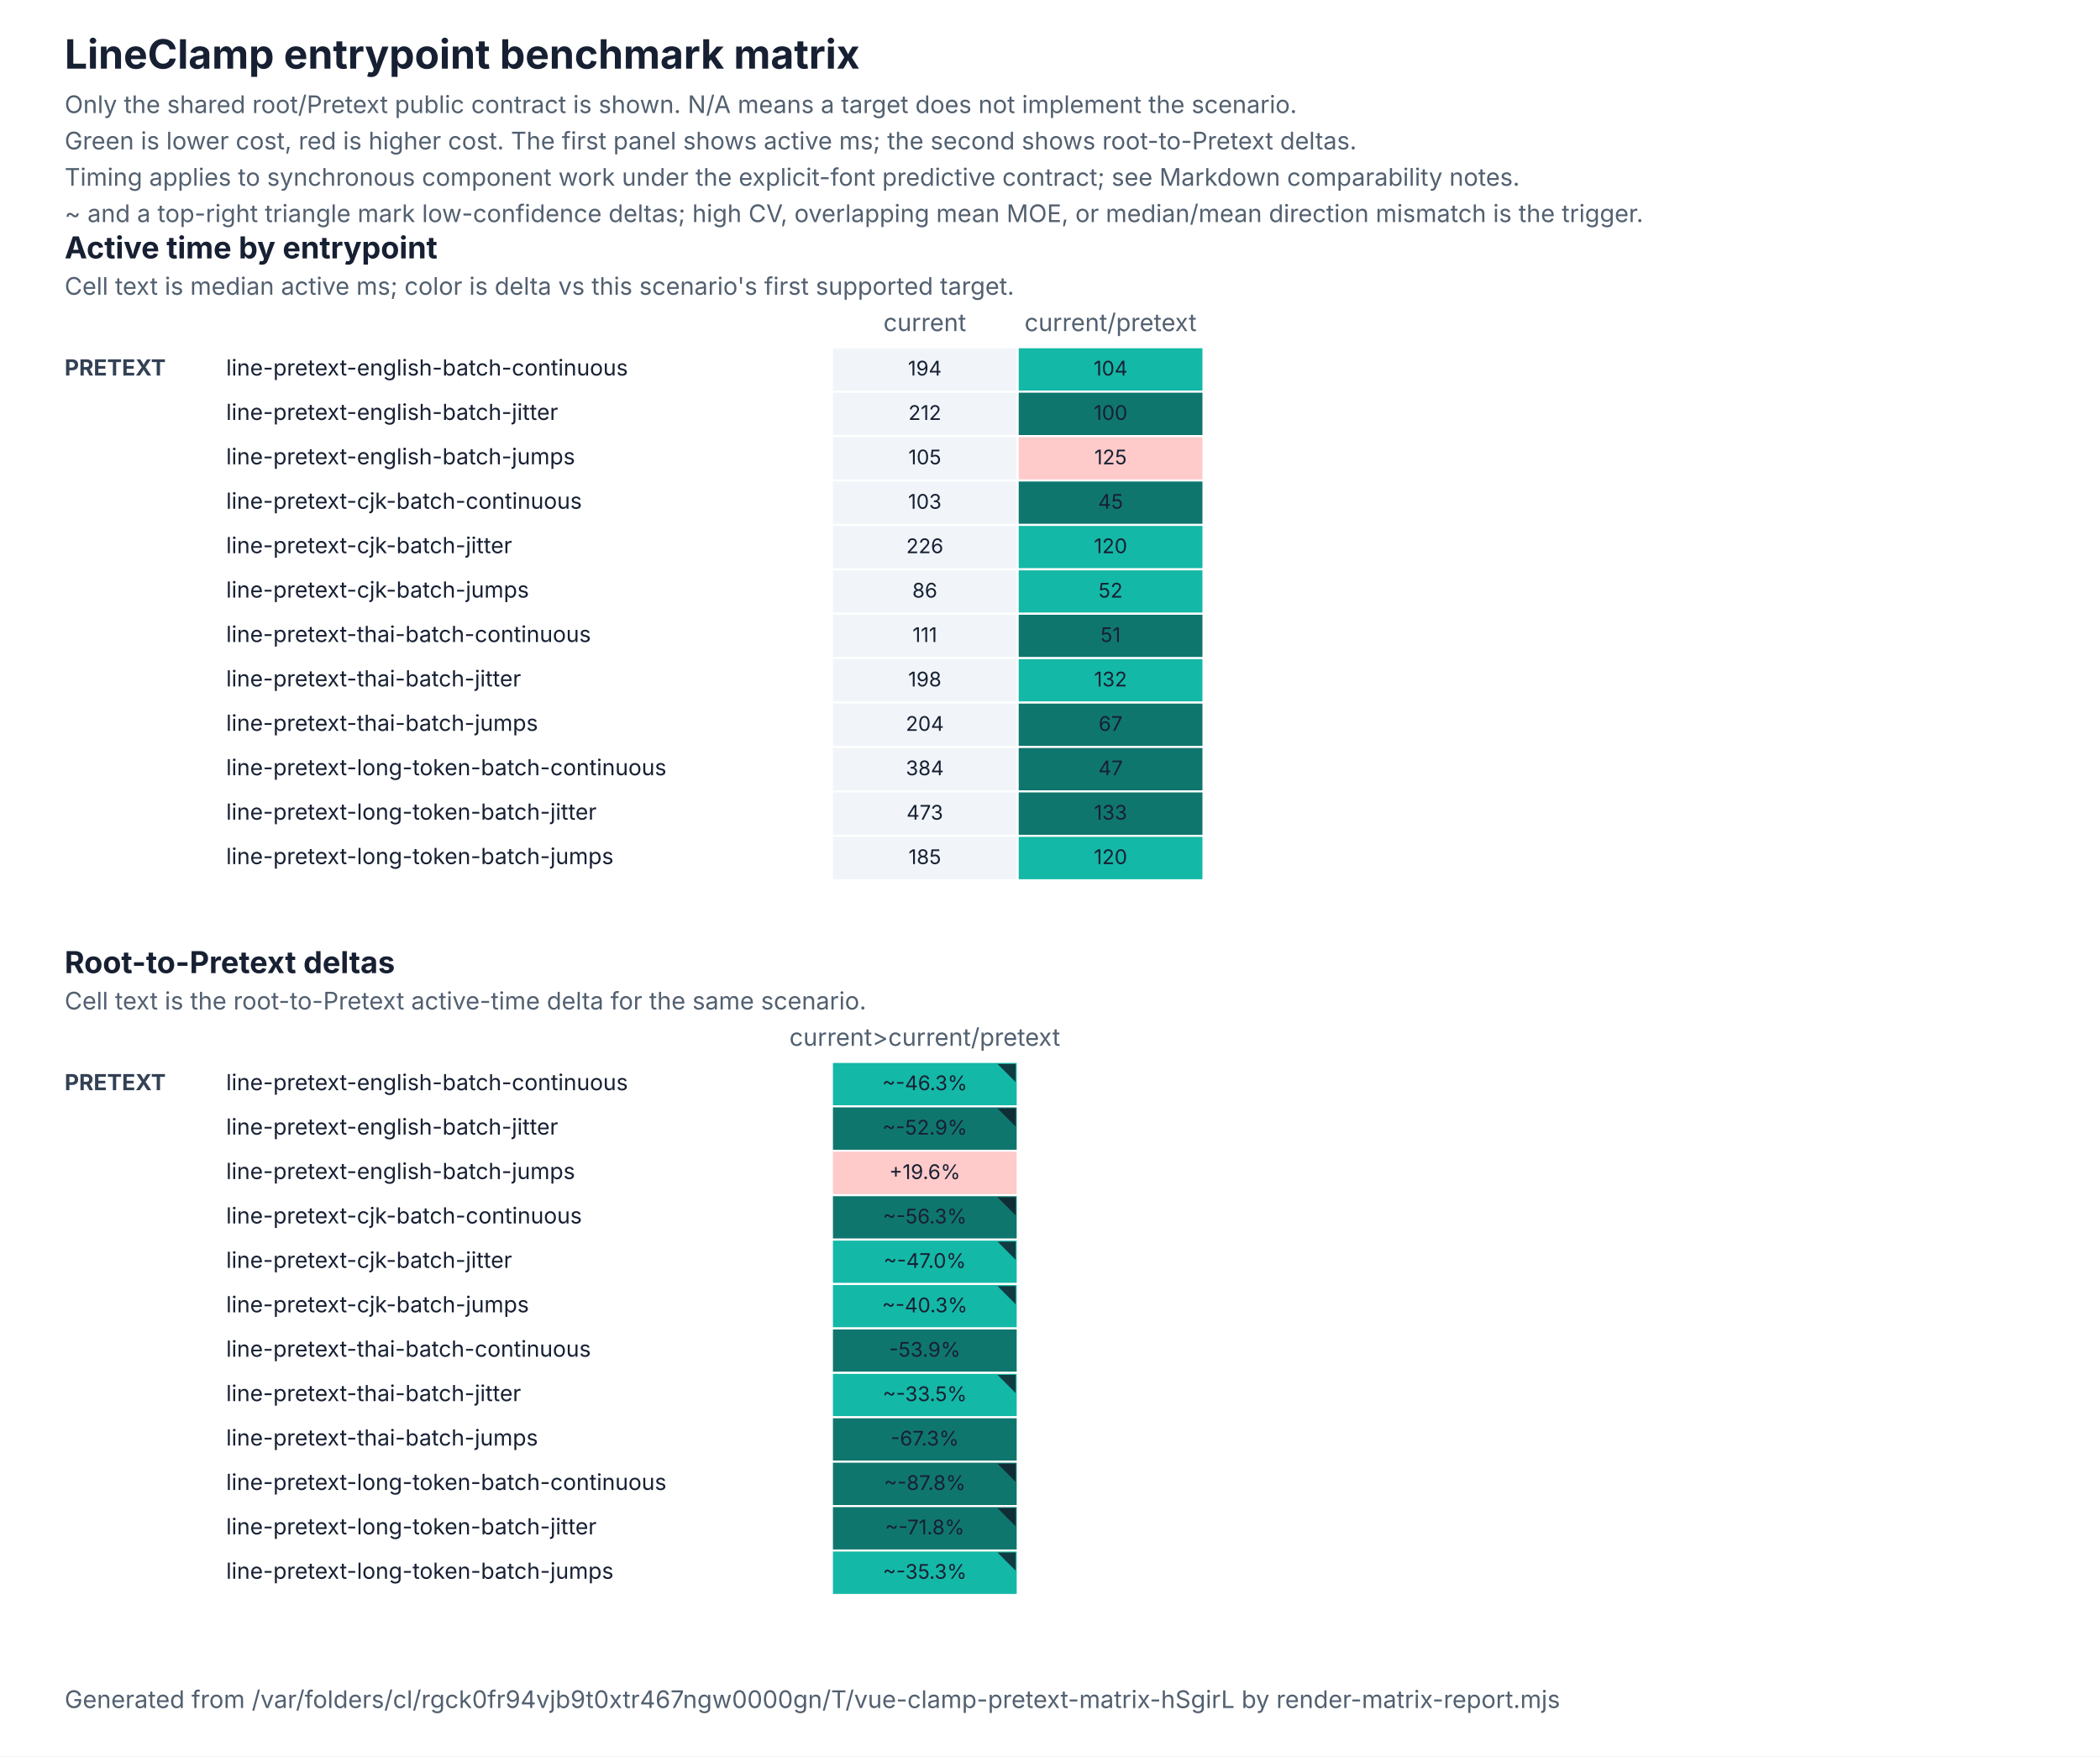
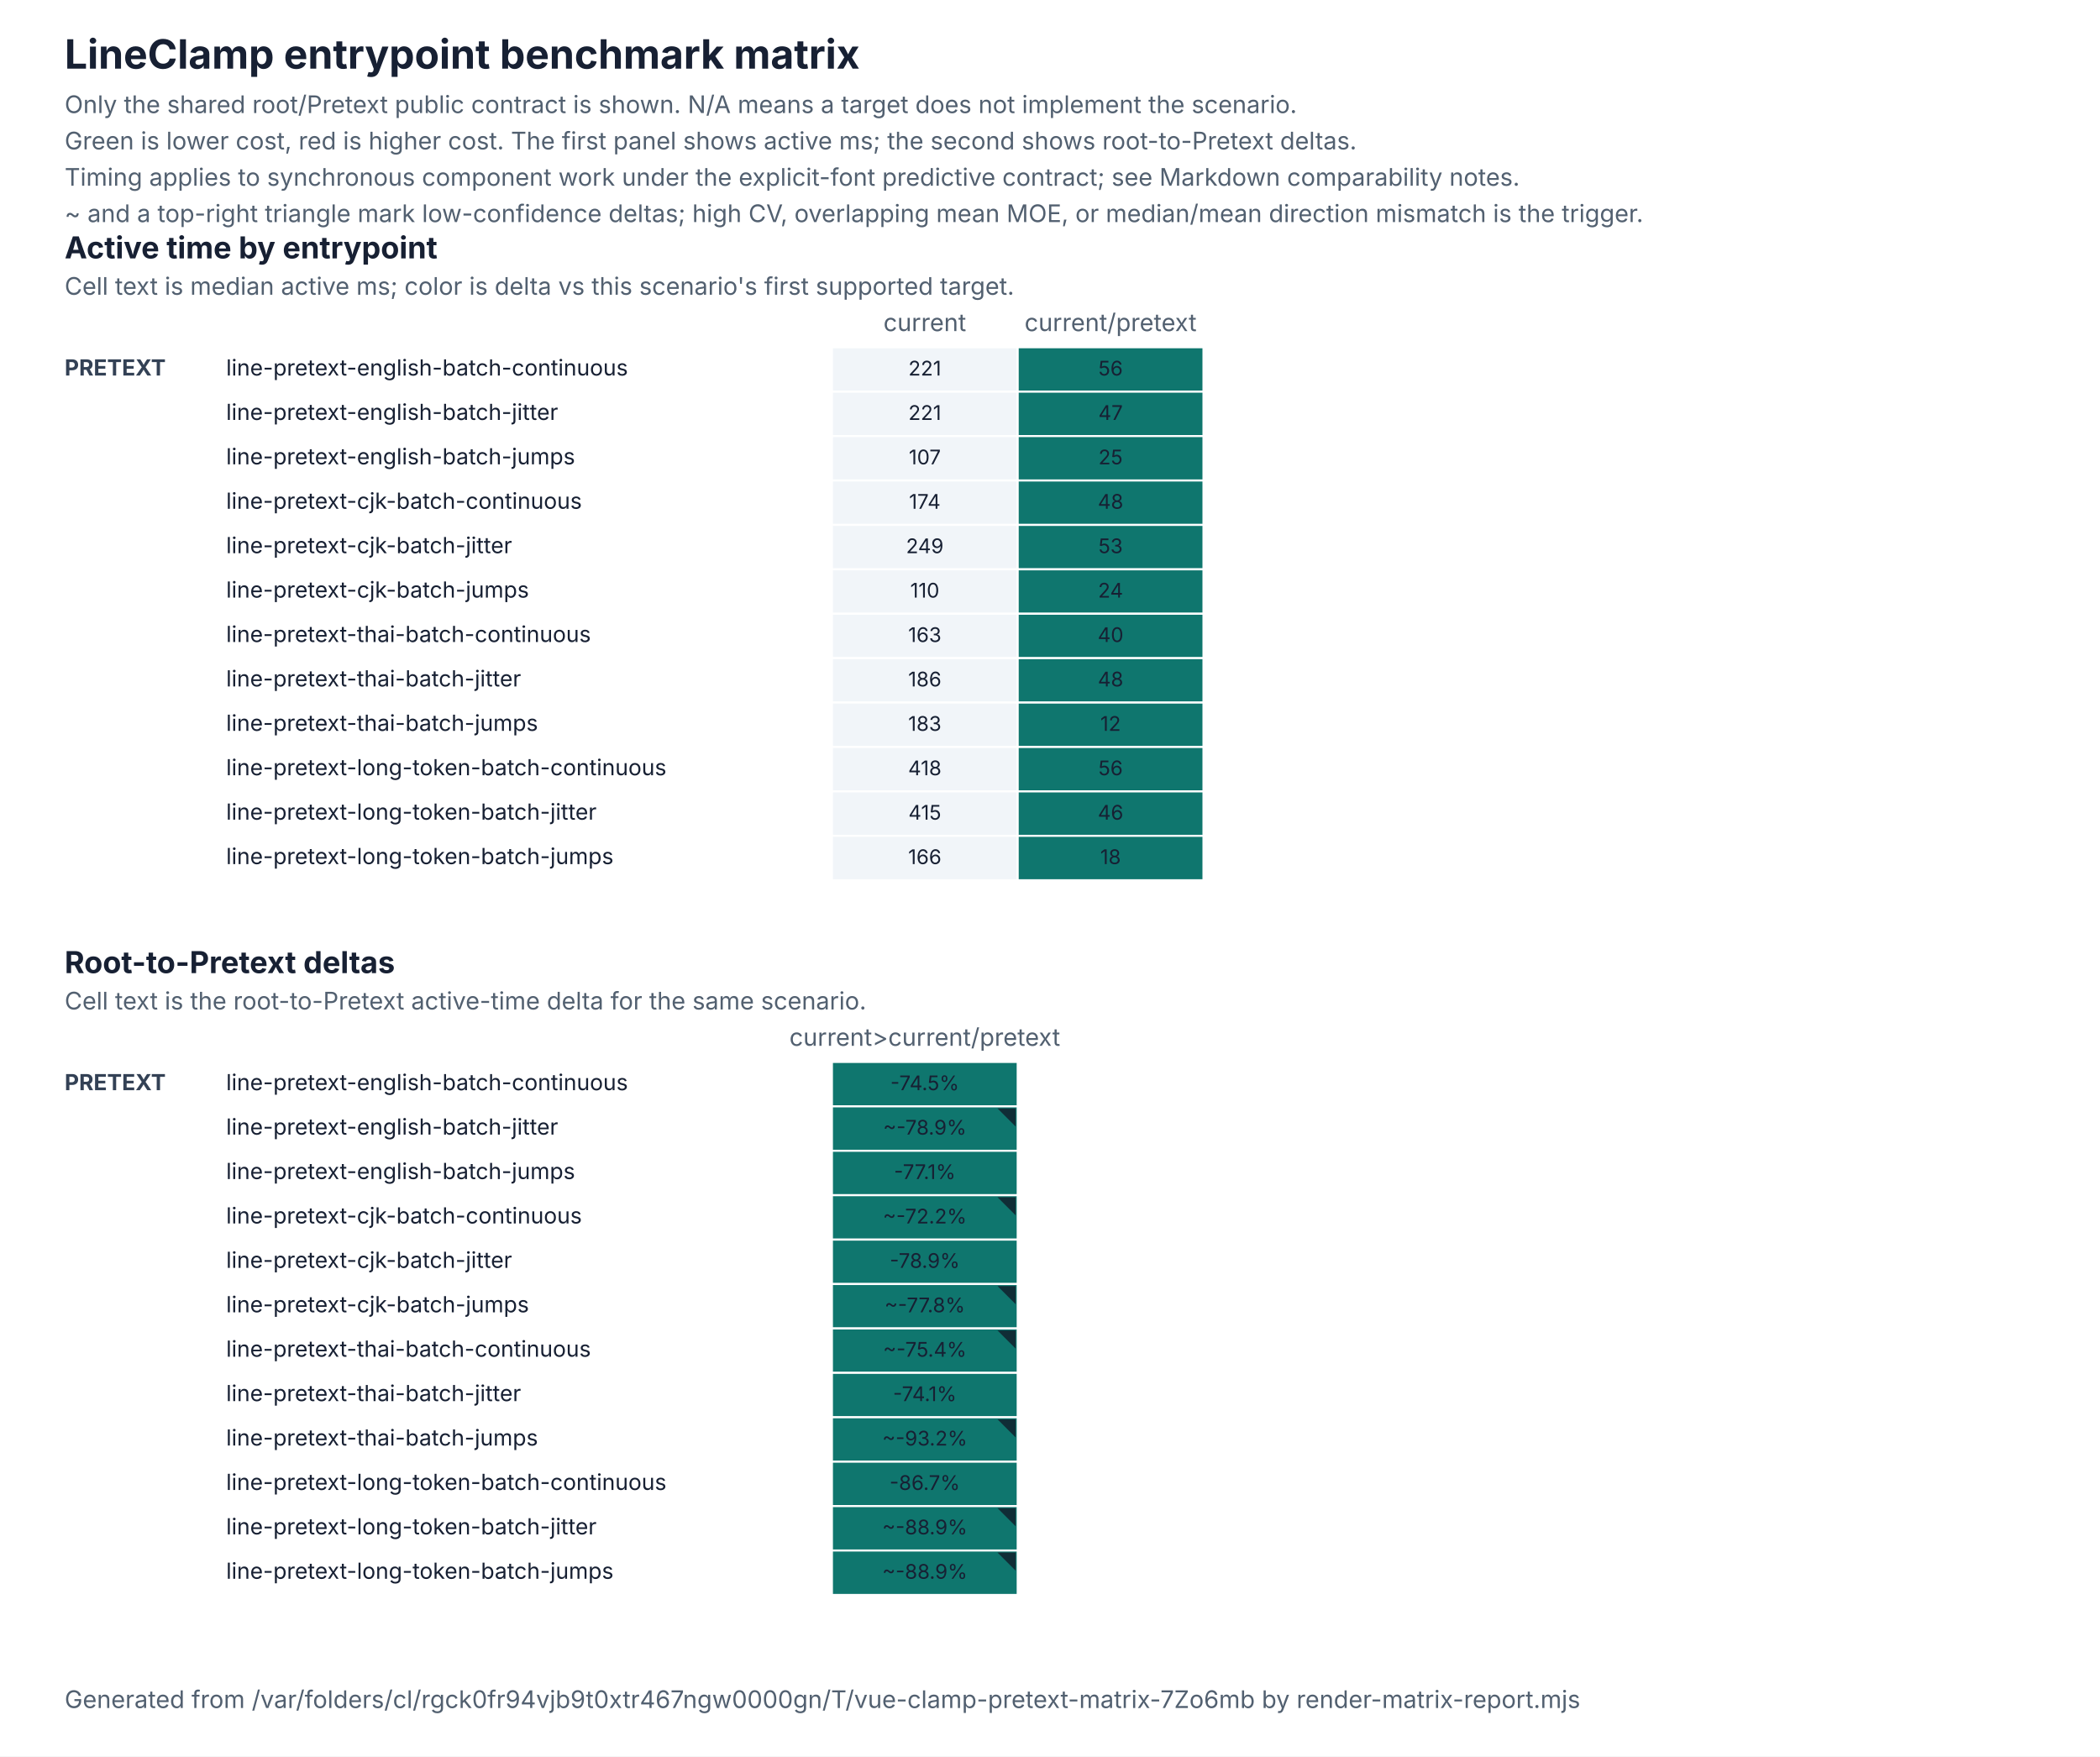
<svg xmlns="http://www.w3.org/2000/svg" width="1040" height="870" viewBox="0 0 1040 870" role="img" aria-labelledby="title desc">
  <style>
text{font-family:-apple-system,BlinkMacSystemFont,"Segoe UI",sans-serif;fill:#172033}.title{font-size:20px;font-weight:700}.panelTitle{font-size:15px;font-weight:700}.axis{font-size:12px;fill:#526070}.scenario{font-size:11px}.cellValue{font-size:10px}.cell{stroke:#fff;stroke-width:1}.group{font-size:11px;font-weight:700;fill:#334155}
</style>
  <rect width="100%" height="100%" fill="#ffffff" />
  <text class="title" x="32" y="34">LineClamp entrypoint benchmark matrix</text>
  <text class="axis" x="32" y="56">Only the shared root/Pretext public contract is shown. N/A means a target does not implement the scenario.</text>
  <text class="axis" x="32" y="74">Green is lower cost, red is higher cost. The first panel shows active ms; the second shows root-to-Pretext deltas.</text>
  <text class="axis" x="32" y="92">Timing applies to synchronous component work under the explicit-font predictive contract; see Markdown comparability notes.</text>
  <text class="axis" x="32" y="110">~ and a top-right triangle mark low-confidence deltas; high CV, overlapping mean MOE, or median/mean direction mismatch is the trigger.</text>
  <text class="panelTitle" x="32" y="128">Active time by entrypoint</text>
  <text class="axis" x="32" y="146">Cell text is median active ms; color is delta vs this scenario's first supported target.</text>
  <text class="axis" x="458" y="164" text-anchor="middle">current</text>
  <text class="axis" x="550" y="164" text-anchor="middle">current/pretext</text>
  <text class="group" x="32" y="186">PRETEXT</text>
  <text class="scenario" x="112" y="186">line-pretext-english-batch-continuous</text>
  <rect class="cell" x="412" y="172" width="92" height="22" fill="#f1f5f9" />
-   <text class="cellValue" x="458" y="186" text-anchor="middle">194</text>
-   <rect class="cell" x="504" y="172" width="92" height="22" fill="#14b8a6" />
-   <text class="cellValue" x="550" y="186" text-anchor="middle">104</text>
+   <text class="cellValue" x="458" y="186" text-anchor="middle">221</text>
+   <rect class="cell" x="504" y="172" width="92" height="22" fill="#0f766e" />
+   <text class="cellValue" x="550" y="186" text-anchor="middle">56</text>
  <text class="scenario" x="112" y="208">line-pretext-english-batch-jitter</text>
  <rect class="cell" x="412" y="194" width="92" height="22" fill="#f1f5f9" />
-   <text class="cellValue" x="458" y="208" text-anchor="middle">212</text>
+   <text class="cellValue" x="458" y="208" text-anchor="middle">221</text>
  <rect class="cell" x="504" y="194" width="92" height="22" fill="#0f766e" />
-   <text class="cellValue" x="550" y="208" text-anchor="middle">100</text>
+   <text class="cellValue" x="550" y="208" text-anchor="middle">47</text>
  <text class="scenario" x="112" y="230">line-pretext-english-batch-jumps</text>
  <rect class="cell" x="412" y="216" width="92" height="22" fill="#f1f5f9" />
-   <text class="cellValue" x="458" y="230" text-anchor="middle">105</text>
-   <rect class="cell" x="504" y="216" width="92" height="22" fill="#fecaca" />
-   <text class="cellValue" x="550" y="230" text-anchor="middle">125</text>
+   <text class="cellValue" x="458" y="230" text-anchor="middle">107</text>
+   <rect class="cell" x="504" y="216" width="92" height="22" fill="#0f766e" />
+   <text class="cellValue" x="550" y="230" text-anchor="middle">25</text>
  <text class="scenario" x="112" y="252">line-pretext-cjk-batch-continuous</text>
  <rect class="cell" x="412" y="238" width="92" height="22" fill="#f1f5f9" />
-   <text class="cellValue" x="458" y="252" text-anchor="middle">103</text>
+   <text class="cellValue" x="458" y="252" text-anchor="middle">174</text>
  <rect class="cell" x="504" y="238" width="92" height="22" fill="#0f766e" />
-   <text class="cellValue" x="550" y="252" text-anchor="middle">45</text>
+   <text class="cellValue" x="550" y="252" text-anchor="middle">48</text>
  <text class="scenario" x="112" y="274">line-pretext-cjk-batch-jitter</text>
  <rect class="cell" x="412" y="260" width="92" height="22" fill="#f1f5f9" />
-   <text class="cellValue" x="458" y="274" text-anchor="middle">226</text>
-   <rect class="cell" x="504" y="260" width="92" height="22" fill="#14b8a6" />
-   <text class="cellValue" x="550" y="274" text-anchor="middle">120</text>
+   <text class="cellValue" x="458" y="274" text-anchor="middle">249</text>
+   <rect class="cell" x="504" y="260" width="92" height="22" fill="#0f766e" />
+   <text class="cellValue" x="550" y="274" text-anchor="middle">53</text>
  <text class="scenario" x="112" y="296">line-pretext-cjk-batch-jumps</text>
  <rect class="cell" x="412" y="282" width="92" height="22" fill="#f1f5f9" />
-   <text class="cellValue" x="458" y="296" text-anchor="middle">86</text>
-   <rect class="cell" x="504" y="282" width="92" height="22" fill="#14b8a6" />
-   <text class="cellValue" x="550" y="296" text-anchor="middle">52</text>
+   <text class="cellValue" x="458" y="296" text-anchor="middle">110</text>
+   <rect class="cell" x="504" y="282" width="92" height="22" fill="#0f766e" />
+   <text class="cellValue" x="550" y="296" text-anchor="middle">24</text>
  <text class="scenario" x="112" y="318">line-pretext-thai-batch-continuous</text>
  <rect class="cell" x="412" y="304" width="92" height="22" fill="#f1f5f9" />
-   <text class="cellValue" x="458" y="318" text-anchor="middle">111</text>
+   <text class="cellValue" x="458" y="318" text-anchor="middle">163</text>
  <rect class="cell" x="504" y="304" width="92" height="22" fill="#0f766e" />
-   <text class="cellValue" x="550" y="318" text-anchor="middle">51</text>
+   <text class="cellValue" x="550" y="318" text-anchor="middle">40</text>
  <text class="scenario" x="112" y="340">line-pretext-thai-batch-jitter</text>
  <rect class="cell" x="412" y="326" width="92" height="22" fill="#f1f5f9" />
-   <text class="cellValue" x="458" y="340" text-anchor="middle">198</text>
-   <rect class="cell" x="504" y="326" width="92" height="22" fill="#14b8a6" />
-   <text class="cellValue" x="550" y="340" text-anchor="middle">132</text>
+   <text class="cellValue" x="458" y="340" text-anchor="middle">186</text>
+   <rect class="cell" x="504" y="326" width="92" height="22" fill="#0f766e" />
+   <text class="cellValue" x="550" y="340" text-anchor="middle">48</text>
  <text class="scenario" x="112" y="362">line-pretext-thai-batch-jumps</text>
  <rect class="cell" x="412" y="348" width="92" height="22" fill="#f1f5f9" />
-   <text class="cellValue" x="458" y="362" text-anchor="middle">204</text>
+   <text class="cellValue" x="458" y="362" text-anchor="middle">183</text>
  <rect class="cell" x="504" y="348" width="92" height="22" fill="#0f766e" />
-   <text class="cellValue" x="550" y="362" text-anchor="middle">67</text>
+   <text class="cellValue" x="550" y="362" text-anchor="middle">12</text>
  <text class="scenario" x="112" y="384">line-pretext-long-token-batch-continuous</text>
  <rect class="cell" x="412" y="370" width="92" height="22" fill="#f1f5f9" />
-   <text class="cellValue" x="458" y="384" text-anchor="middle">384</text>
+   <text class="cellValue" x="458" y="384" text-anchor="middle">418</text>
  <rect class="cell" x="504" y="370" width="92" height="22" fill="#0f766e" />
-   <text class="cellValue" x="550" y="384" text-anchor="middle">47</text>
+   <text class="cellValue" x="550" y="384" text-anchor="middle">56</text>
  <text class="scenario" x="112" y="406">line-pretext-long-token-batch-jitter</text>
  <rect class="cell" x="412" y="392" width="92" height="22" fill="#f1f5f9" />
-   <text class="cellValue" x="458" y="406" text-anchor="middle">473</text>
+   <text class="cellValue" x="458" y="406" text-anchor="middle">415</text>
  <rect class="cell" x="504" y="392" width="92" height="22" fill="#0f766e" />
-   <text class="cellValue" x="550" y="406" text-anchor="middle">133</text>
+   <text class="cellValue" x="550" y="406" text-anchor="middle">46</text>
  <text class="scenario" x="112" y="428">line-pretext-long-token-batch-jumps</text>
  <rect class="cell" x="412" y="414" width="92" height="22" fill="#f1f5f9" />
-   <text class="cellValue" x="458" y="428" text-anchor="middle">185</text>
-   <rect class="cell" x="504" y="414" width="92" height="22" fill="#14b8a6" />
-   <text class="cellValue" x="550" y="428" text-anchor="middle">120</text>
+   <text class="cellValue" x="458" y="428" text-anchor="middle">166</text>
+   <rect class="cell" x="504" y="414" width="92" height="22" fill="#0f766e" />
+   <text class="cellValue" x="550" y="428" text-anchor="middle">18</text>
  <text class="panelTitle" x="32" y="482">Root-to-Pretext deltas</text>
  <text class="axis" x="32" y="500">Cell text is the root-to-Pretext active-time delta for the same scenario.</text>
  <text class="axis" x="458" y="518" text-anchor="middle">current&gt;current/pretext</text>
  <text class="group" x="32" y="540">PRETEXT</text>
  <text class="scenario" x="112" y="540">line-pretext-english-batch-continuous</text>
-   <rect class="cell" x="412" y="526" width="92" height="22" fill="#14b8a6" />
-   <polygon points="494,527 503,527 503,536" fill="#111827" opacity="0.78" />
-   <text class="cellValue" x="458" y="540" text-anchor="middle">~-46.3%</text>
+   <rect class="cell" x="412" y="526" width="92" height="22" fill="#0f766e" />
+   <text class="cellValue" x="458" y="540" text-anchor="middle">-74.5%</text>
  <text class="scenario" x="112" y="562">line-pretext-english-batch-jitter</text>
  <rect class="cell" x="412" y="548" width="92" height="22" fill="#0f766e" />
  <polygon points="494,549 503,549 503,558" fill="#111827" opacity="0.78" />
-   <text class="cellValue" x="458" y="562" text-anchor="middle">~-52.9%</text>
+   <text class="cellValue" x="458" y="562" text-anchor="middle">~-78.9%</text>
  <text class="scenario" x="112" y="584">line-pretext-english-batch-jumps</text>
-   <rect class="cell" x="412" y="570" width="92" height="22" fill="#fecaca" />
-   <text class="cellValue" x="458" y="584" text-anchor="middle">+19.6%</text>
+   <rect class="cell" x="412" y="570" width="92" height="22" fill="#0f766e" />
+   <text class="cellValue" x="458" y="584" text-anchor="middle">-77.1%</text>
  <text class="scenario" x="112" y="606">line-pretext-cjk-batch-continuous</text>
  <rect class="cell" x="412" y="592" width="92" height="22" fill="#0f766e" />
  <polygon points="494,593 503,593 503,602" fill="#111827" opacity="0.78" />
-   <text class="cellValue" x="458" y="606" text-anchor="middle">~-56.3%</text>
+   <text class="cellValue" x="458" y="606" text-anchor="middle">~-72.2%</text>
  <text class="scenario" x="112" y="628">line-pretext-cjk-batch-jitter</text>
-   <rect class="cell" x="412" y="614" width="92" height="22" fill="#14b8a6" />
-   <polygon points="494,615 503,615 503,624" fill="#111827" opacity="0.78" />
-   <text class="cellValue" x="458" y="628" text-anchor="middle">~-47.0%</text>
+   <rect class="cell" x="412" y="614" width="92" height="22" fill="#0f766e" />
+   <text class="cellValue" x="458" y="628" text-anchor="middle">-78.9%</text>
  <text class="scenario" x="112" y="650">line-pretext-cjk-batch-jumps</text>
-   <rect class="cell" x="412" y="636" width="92" height="22" fill="#14b8a6" />
+   <rect class="cell" x="412" y="636" width="92" height="22" fill="#0f766e" />
  <polygon points="494,637 503,637 503,646" fill="#111827" opacity="0.78" />
-   <text class="cellValue" x="458" y="650" text-anchor="middle">~-40.3%</text>
+   <text class="cellValue" x="458" y="650" text-anchor="middle">~-77.8%</text>
  <text class="scenario" x="112" y="672">line-pretext-thai-batch-continuous</text>
  <rect class="cell" x="412" y="658" width="92" height="22" fill="#0f766e" />
-   <text class="cellValue" x="458" y="672" text-anchor="middle">-53.9%</text>
+   <polygon points="494,659 503,659 503,668" fill="#111827" opacity="0.78" />
+   <text class="cellValue" x="458" y="672" text-anchor="middle">~-75.4%</text>
  <text class="scenario" x="112" y="694">line-pretext-thai-batch-jitter</text>
-   <rect class="cell" x="412" y="680" width="92" height="22" fill="#14b8a6" />
-   <polygon points="494,681 503,681 503,690" fill="#111827" opacity="0.78" />
-   <text class="cellValue" x="458" y="694" text-anchor="middle">~-33.5%</text>
+   <rect class="cell" x="412" y="680" width="92" height="22" fill="#0f766e" />
+   <text class="cellValue" x="458" y="694" text-anchor="middle">-74.1%</text>
  <text class="scenario" x="112" y="716">line-pretext-thai-batch-jumps</text>
  <rect class="cell" x="412" y="702" width="92" height="22" fill="#0f766e" />
-   <text class="cellValue" x="458" y="716" text-anchor="middle">-67.3%</text>
+   <polygon points="494,703 503,703 503,712" fill="#111827" opacity="0.78" />
+   <text class="cellValue" x="458" y="716" text-anchor="middle">~-93.2%</text>
  <text class="scenario" x="112" y="738">line-pretext-long-token-batch-continuous</text>
  <rect class="cell" x="412" y="724" width="92" height="22" fill="#0f766e" />
-   <polygon points="494,725 503,725 503,734" fill="#111827" opacity="0.78" />
-   <text class="cellValue" x="458" y="738" text-anchor="middle">~-87.8%</text>
+   <text class="cellValue" x="458" y="738" text-anchor="middle">-86.7%</text>
  <text class="scenario" x="112" y="760">line-pretext-long-token-batch-jitter</text>
  <rect class="cell" x="412" y="746" width="92" height="22" fill="#0f766e" />
  <polygon points="494,747 503,747 503,756" fill="#111827" opacity="0.78" />
-   <text class="cellValue" x="458" y="760" text-anchor="middle">~-71.8%</text>
+   <text class="cellValue" x="458" y="760" text-anchor="middle">~-88.9%</text>
  <text class="scenario" x="112" y="782">line-pretext-long-token-batch-jumps</text>
-   <rect class="cell" x="412" y="768" width="92" height="22" fill="#14b8a6" />
+   <rect class="cell" x="412" y="768" width="92" height="22" fill="#0f766e" />
  <polygon points="494,769 503,769 503,778" fill="#111827" opacity="0.78" />
-   <text class="cellValue" x="458" y="782" text-anchor="middle">~-35.3%</text>
-   <text class="axis" x="32" y="846">Generated from /var/folders/cl/rgck0fr94vjb9t0xtr467ngw0000gn/T/vue-clamp-pretext-matrix-hSgirL by render-matrix-report.mjs</text>
+   <text class="cellValue" x="458" y="782" text-anchor="middle">~-88.9%</text>
+   <text class="axis" x="32" y="846">Generated from /var/folders/cl/rgck0fr94vjb9t0xtr467ngw0000gn/T/vue-clamp-pretext-matrix-7Zo6mb by render-matrix-report.mjs</text>
</svg>
